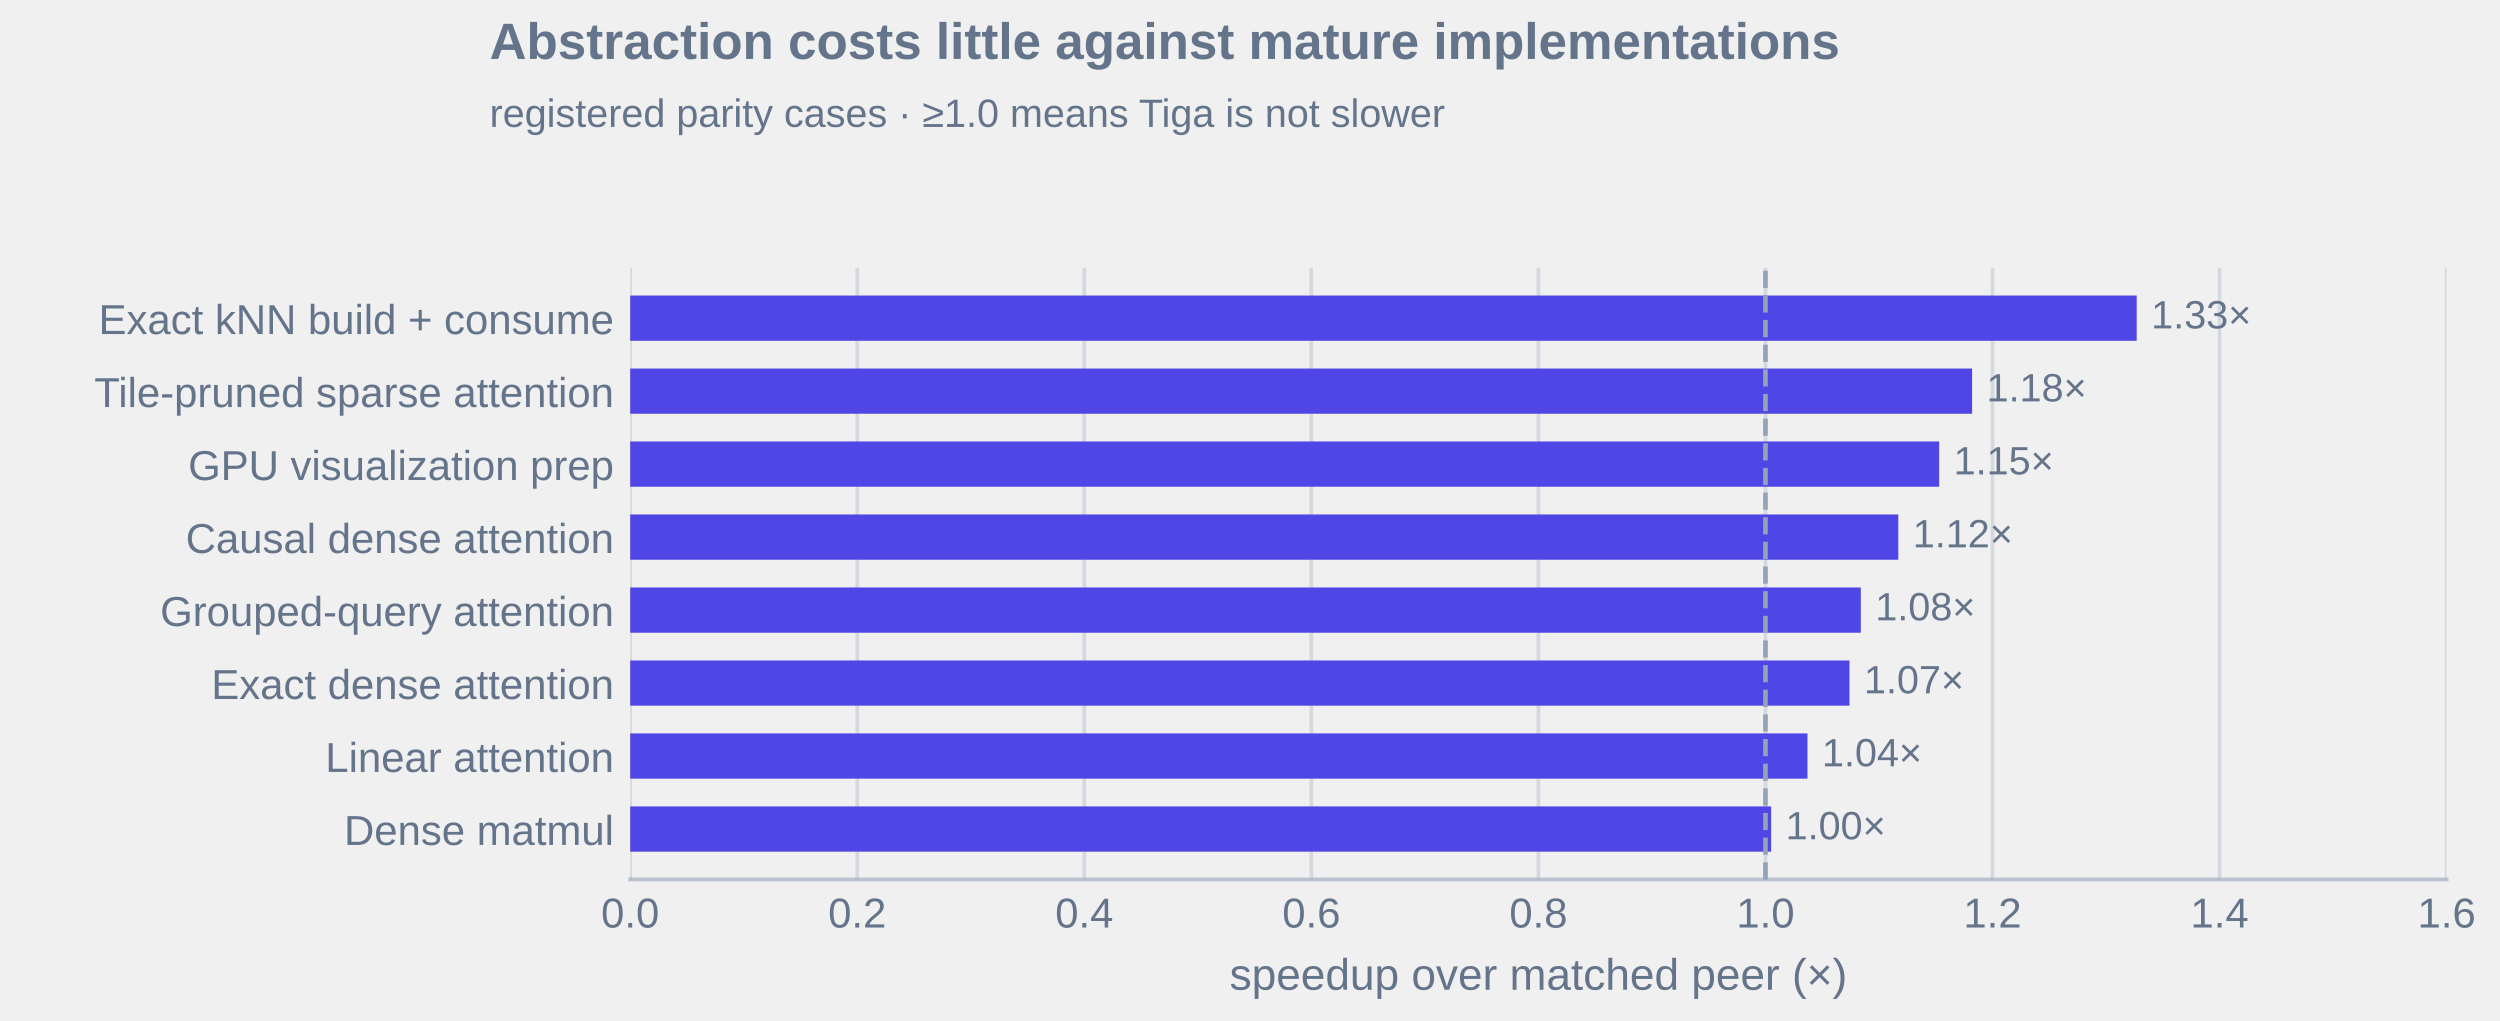
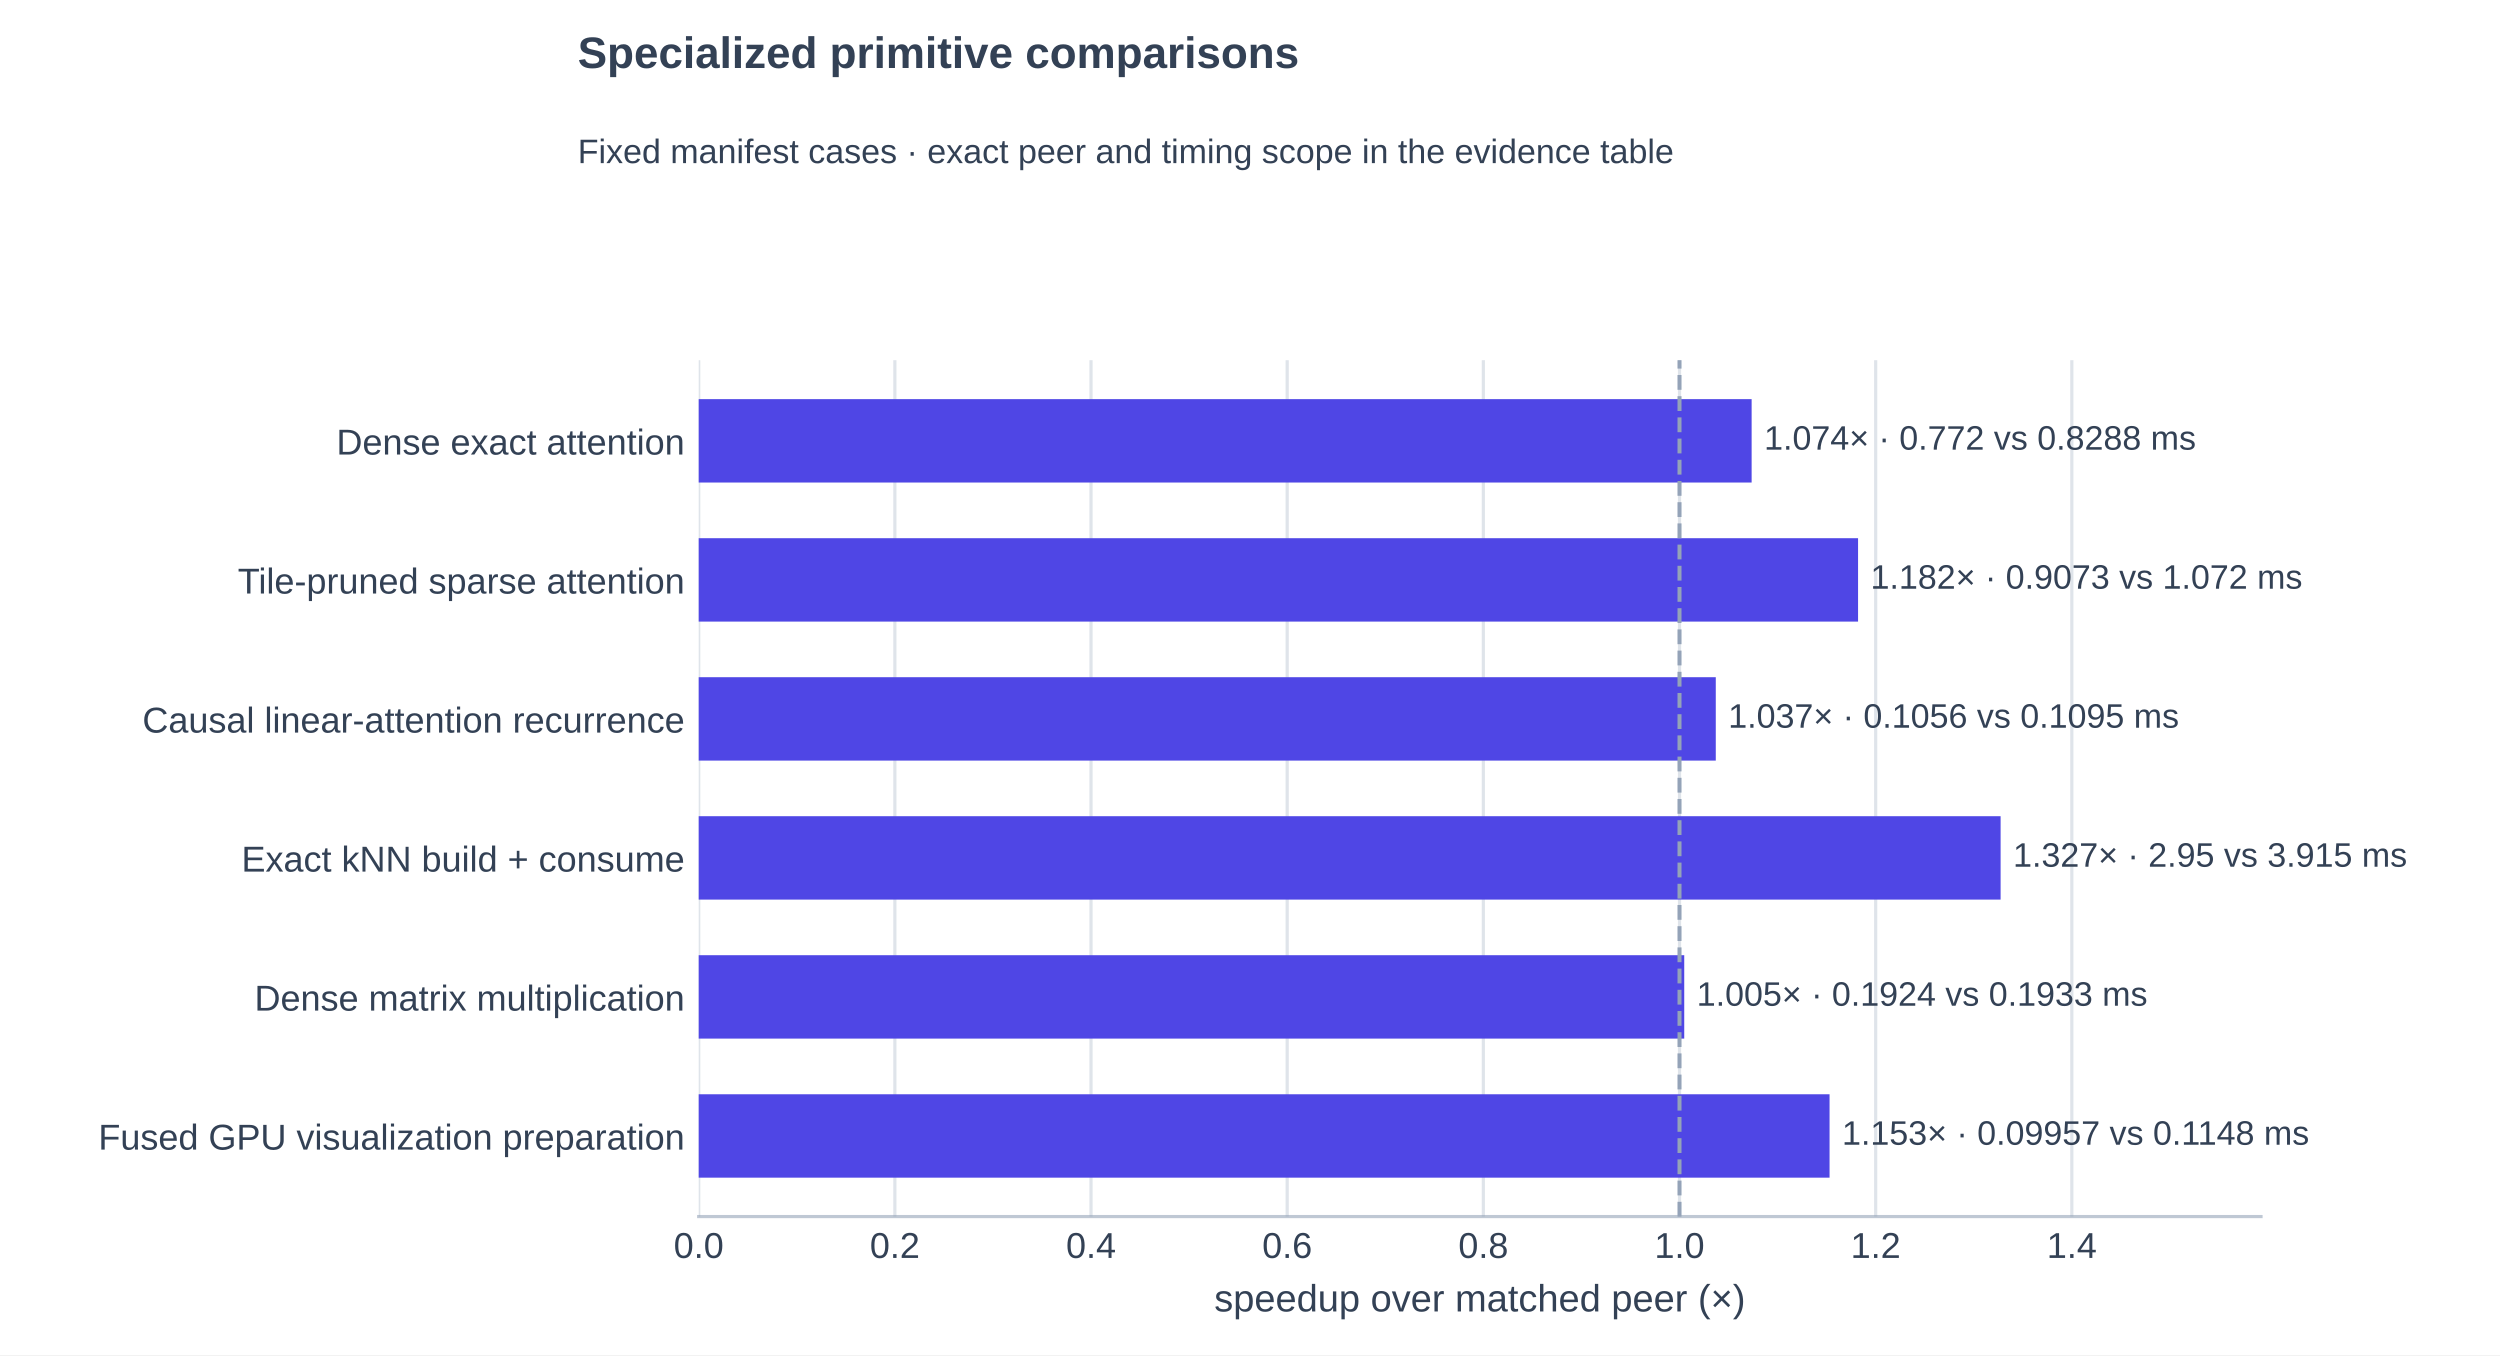
- <svg xmlns="http://www.w3.org/2000/svg" width="537.591pt" height="219.435pt" viewBox="0 0 537.591 219.435" version="1.1">
+ <svg xmlns="http://www.w3.org/2000/svg" width="625.042pt" height="338.804pt" viewBox="0 0 625.042 338.804" version="1.1">
  <defs>
    <style type="text/css">*{stroke-linejoin: round; stroke-linecap: butt}</style>
  </defs>
  <g id="figure_1">
    <g id="patch_1">
-       <path d="M 0 219.435  L 537.591 219.435  L 537.591 -0  L 0 -0  L 0 219.435  z " style="fill: none" />
+       <path d="M 0 338.804 L 625.042 338.804 L 625.042 0 L 0 0 z " style="fill: #ffffff" />
    </g>
    <g id="axes_1">
      <g id="patch_2">
-         <path d="M 135.515 189.114  L 526.115 189.114  L 526.115 57.57  L 135.515 57.57  L 135.515 189.114  z " style="fill: none" />
+         <path d="M 174.686 304.163 L 565.286 304.163 L 565.286 90.064 L 174.686 90.064 z " style="fill: #ffffff" />
      </g>
      <g id="matplotlib.axis_1">
        <g id="xtick_1">
          <g id="line2d_1">
-             <path d="M 135.515 189.114  L 135.515 57.57  " clip-path="url(#pfd7a4bce56)" style="fill: none; stroke: #94a3b8; stroke-opacity: 0.3; stroke-width: 0.8; stroke-linecap: square" />
+             <path d="M 174.686 304.163 L 174.686 90.064 " clip-path="url(#p5adb5a7f63)" style="fill: none; stroke: #94a3b8; stroke-opacity: 0.3; stroke-width: 0.8; stroke-linecap: square" />
          </g>
          <g id="line2d_2" />
          <g id="text_1">
-             <text style="font-size: 9px; font-family: 'Arial', 'Helvetica Neue', 'Helvetica', 'Liberation Sans', 'DejaVu Sans', sans-serif; text-anchor: middle; fill: #64748b" x="135.515" y="199.452" transform="rotate(-0 135.5145 199.4522)">0.0</text>
+             <text style="font-size: 9px; font-family: 'Arial', 'Helvetica Neue', 'Helvetica', 'Liberation Sans', 'DejaVu Sans', sans-serif; text-anchor: middle; fill: #334155" x="174.686" y="314.501" transform="rotate(-0 174.6856 314.501)">0.0</text>
          </g>
        </g>
        <g id="xtick_2">
          <g id="line2d_3">
-             <path d="M 184.34 189.114  L 184.34 57.57  " clip-path="url(#pfd7a4bce56)" style="fill: none; stroke: #94a3b8; stroke-opacity: 0.3; stroke-width: 0.8; stroke-linecap: square" />
+             <path d="M 223.73 304.163 L 223.73 90.064 " clip-path="url(#p5adb5a7f63)" style="fill: none; stroke: #94a3b8; stroke-opacity: 0.3; stroke-width: 0.8; stroke-linecap: square" />
          </g>
          <g id="line2d_4" />
          <g id="text_2">
-             <text style="font-size: 9px; font-family: 'Arial', 'Helvetica Neue', 'Helvetica', 'Liberation Sans', 'DejaVu Sans', sans-serif; text-anchor: middle; fill: #64748b" x="184.34" y="199.452" transform="rotate(-0 184.3395 199.4522)">0.2</text>
+             <text style="font-size: 9px; font-family: 'Arial', 'Helvetica Neue', 'Helvetica', 'Liberation Sans', 'DejaVu Sans', sans-serif; text-anchor: middle; fill: #334155" x="223.73" y="314.501" transform="rotate(-0 223.7296 314.501)">0.2</text>
          </g>
        </g>
        <g id="xtick_3">
          <g id="line2d_5">
-             <path d="M 233.165 189.114  L 233.165 57.57  " clip-path="url(#pfd7a4bce56)" style="fill: none; stroke: #94a3b8; stroke-opacity: 0.3; stroke-width: 0.8; stroke-linecap: square" />
+             <path d="M 272.774 304.163 L 272.774 90.064 " clip-path="url(#p5adb5a7f63)" style="fill: none; stroke: #94a3b8; stroke-opacity: 0.3; stroke-width: 0.8; stroke-linecap: square" />
          </g>
          <g id="line2d_6" />
          <g id="text_3">
-             <text style="font-size: 9px; font-family: 'Arial', 'Helvetica Neue', 'Helvetica', 'Liberation Sans', 'DejaVu Sans', sans-serif; text-anchor: middle; fill: #64748b" x="233.165" y="199.452" transform="rotate(-0 233.1645 199.4522)">0.4</text>
+             <text style="font-size: 9px; font-family: 'Arial', 'Helvetica Neue', 'Helvetica', 'Liberation Sans', 'DejaVu Sans', sans-serif; text-anchor: middle; fill: #334155" x="272.774" y="314.501" transform="rotate(-0 272.7736 314.501)">0.4</text>
          </g>
        </g>
        <g id="xtick_4">
          <g id="line2d_7">
-             <path d="M 281.99 189.114  L 281.99 57.57  " clip-path="url(#pfd7a4bce56)" style="fill: none; stroke: #94a3b8; stroke-opacity: 0.3; stroke-width: 0.8; stroke-linecap: square" />
+             <path d="M 321.818 304.163 L 321.818 90.064 " clip-path="url(#p5adb5a7f63)" style="fill: none; stroke: #94a3b8; stroke-opacity: 0.3; stroke-width: 0.8; stroke-linecap: square" />
          </g>
          <g id="line2d_8" />
          <g id="text_4">
-             <text style="font-size: 9px; font-family: 'Arial', 'Helvetica Neue', 'Helvetica', 'Liberation Sans', 'DejaVu Sans', sans-serif; text-anchor: middle; fill: #64748b" x="281.99" y="199.452" transform="rotate(-0 281.9895 199.4522)">0.6</text>
+             <text style="font-size: 9px; font-family: 'Arial', 'Helvetica Neue', 'Helvetica', 'Liberation Sans', 'DejaVu Sans', sans-serif; text-anchor: middle; fill: #334155" x="321.818" y="314.501" transform="rotate(-0 321.8176 314.501)">0.6</text>
          </g>
        </g>
        <g id="xtick_5">
          <g id="line2d_9">
-             <path d="M 330.815 189.114  L 330.815 57.57  " clip-path="url(#pfd7a4bce56)" style="fill: none; stroke: #94a3b8; stroke-opacity: 0.3; stroke-width: 0.8; stroke-linecap: square" />
+             <path d="M 370.862 304.163 L 370.862 90.064 " clip-path="url(#p5adb5a7f63)" style="fill: none; stroke: #94a3b8; stroke-opacity: 0.3; stroke-width: 0.8; stroke-linecap: square" />
          </g>
          <g id="line2d_10" />
          <g id="text_5">
-             <text style="font-size: 9px; font-family: 'Arial', 'Helvetica Neue', 'Helvetica', 'Liberation Sans', 'DejaVu Sans', sans-serif; text-anchor: middle; fill: #64748b" x="330.815" y="199.452" transform="rotate(-0 330.8145 199.4522)">0.8</text>
+             <text style="font-size: 9px; font-family: 'Arial', 'Helvetica Neue', 'Helvetica', 'Liberation Sans', 'DejaVu Sans', sans-serif; text-anchor: middle; fill: #334155" x="370.862" y="314.501" transform="rotate(-0 370.8616 314.501)">0.8</text>
          </g>
        </g>
        <g id="xtick_6">
          <g id="line2d_11">
-             <path d="M 379.64 189.114  L 379.64 57.57  " clip-path="url(#pfd7a4bce56)" style="fill: none; stroke: #94a3b8; stroke-opacity: 0.3; stroke-width: 0.8; stroke-linecap: square" />
+             <path d="M 419.906 304.163 L 419.906 90.064 " clip-path="url(#p5adb5a7f63)" style="fill: none; stroke: #94a3b8; stroke-opacity: 0.3; stroke-width: 0.8; stroke-linecap: square" />
          </g>
          <g id="line2d_12" />
          <g id="text_6">
-             <text style="font-size: 9px; font-family: 'Arial', 'Helvetica Neue', 'Helvetica', 'Liberation Sans', 'DejaVu Sans', sans-serif; text-anchor: middle; fill: #64748b" x="379.64" y="199.452" transform="rotate(-0 379.6395 199.4522)">1.0</text>
+             <text style="font-size: 9px; font-family: 'Arial', 'Helvetica Neue', 'Helvetica', 'Liberation Sans', 'DejaVu Sans', sans-serif; text-anchor: middle; fill: #334155" x="419.906" y="314.501" transform="rotate(-0 419.9056 314.501)">1.0</text>
          </g>
        </g>
        <g id="xtick_7">
          <g id="line2d_13">
-             <path d="M 428.465 189.114  L 428.465 57.57  " clip-path="url(#pfd7a4bce56)" style="fill: none; stroke: #94a3b8; stroke-opacity: 0.3; stroke-width: 0.8; stroke-linecap: square" />
+             <path d="M 468.95 304.163 L 468.95 90.064 " clip-path="url(#p5adb5a7f63)" style="fill: none; stroke: #94a3b8; stroke-opacity: 0.3; stroke-width: 0.8; stroke-linecap: square" />
          </g>
          <g id="line2d_14" />
          <g id="text_7">
-             <text style="font-size: 9px; font-family: 'Arial', 'Helvetica Neue', 'Helvetica', 'Liberation Sans', 'DejaVu Sans', sans-serif; text-anchor: middle; fill: #64748b" x="428.465" y="199.452" transform="rotate(-0 428.4645 199.4522)">1.2</text>
+             <text style="font-size: 9px; font-family: 'Arial', 'Helvetica Neue', 'Helvetica', 'Liberation Sans', 'DejaVu Sans', sans-serif; text-anchor: middle; fill: #334155" x="468.95" y="314.501" transform="rotate(-0 468.9496 314.501)">1.2</text>
          </g>
        </g>
        <g id="xtick_8">
          <g id="line2d_15">
-             <path d="M 477.29 189.114  L 477.29 57.57  " clip-path="url(#pfd7a4bce56)" style="fill: none; stroke: #94a3b8; stroke-opacity: 0.3; stroke-width: 0.8; stroke-linecap: square" />
+             <path d="M 517.994 304.163 L 517.994 90.064 " clip-path="url(#p5adb5a7f63)" style="fill: none; stroke: #94a3b8; stroke-opacity: 0.3; stroke-width: 0.8; stroke-linecap: square" />
          </g>
          <g id="line2d_16" />
          <g id="text_8">
-             <text style="font-size: 9px; font-family: 'Arial', 'Helvetica Neue', 'Helvetica', 'Liberation Sans', 'DejaVu Sans', sans-serif; text-anchor: middle; fill: #64748b" x="477.29" y="199.452" transform="rotate(-0 477.2895 199.4522)">1.4</text>
+             <text style="font-size: 9px; font-family: 'Arial', 'Helvetica Neue', 'Helvetica', 'Liberation Sans', 'DejaVu Sans', sans-serif; text-anchor: middle; fill: #334155" x="517.994" y="314.501" transform="rotate(-0 517.9936 314.501)">1.4</text>
          </g>
        </g>
-         <g id="xtick_9">
-           <g id="line2d_17">
-             <path d="M 526.115 189.114  L 526.115 57.57  " clip-path="url(#pfd7a4bce56)" style="fill: none; stroke: #94a3b8; stroke-opacity: 0.3; stroke-width: 0.8; stroke-linecap: square" />
-           </g>
-           <g id="line2d_18" />
-           <g id="text_9">
-             <text style="font-size: 9px; font-family: 'Arial', 'Helvetica Neue', 'Helvetica', 'Liberation Sans', 'DejaVu Sans', sans-serif; text-anchor: middle; fill: #64748b" x="526.115" y="199.452" transform="rotate(-0 526.1145 199.4522)">1.6</text>
-           </g>
-         </g>
-         <g id="text_10">
-           <text style="font-size: 9.5px; font-family: 'Arial', 'Helvetica Neue', 'Helvetica', 'Liberation Sans', 'DejaVu Sans', sans-serif; text-anchor: middle; fill: #64748b" x="330.815" y="212.833" transform="rotate(-0 330.8145 212.8328)">speedup over matched peer (×)</text>
+         <g id="text_9">
+           <text style="font-size: 9.5px; font-family: 'Arial', 'Helvetica Neue', 'Helvetica', 'Liberation Sans', 'DejaVu Sans', sans-serif; text-anchor: middle; fill: #334155" x="369.986" y="327.882" transform="rotate(-0 369.9856 327.8816)">speedup over matched peer (×)</text>
        </g>
      </g>
      <g id="matplotlib.axis_2">
        <g id="ytick_1">
-           <g id="line2d_19" />
-           <g id="text_11">
-             <text style="font-size: 9px; font-family: 'Arial', 'Helvetica Neue', 'Helvetica', 'Liberation Sans', 'DejaVu Sans', sans-serif; text-anchor: end; fill: #64748b" x="132.015" y="71.834" transform="rotate(-0 132.0145 71.83388)">Exact kNN build + consume</text>
+           <g id="line2d_17" />
+           <g id="text_10">
+             <text style="font-size: 9px; font-family: 'Arial', 'Helvetica Neue', 'Helvetica', 'Liberation Sans', 'DejaVu Sans', sans-serif; text-anchor: end; fill: #334155" x="171.186" y="113.642" transform="rotate(-0 171.1856 113.6419)">Dense exact attention</text>
          </g>
        </g>
        <g id="ytick_2">
-           <g id="line2d_20" />
-           <g id="text_12">
-             <text style="font-size: 9px; font-family: 'Arial', 'Helvetica Neue', 'Helvetica', 'Liberation Sans', 'DejaVu Sans', sans-serif; text-anchor: end; fill: #64748b" x="132.015" y="87.528" transform="rotate(-0 132.0145 87.52751)">Tile-pruned sparse attention</text>
+           <g id="line2d_18" />
+           <g id="text_11">
+             <text style="font-size: 9px; font-family: 'Arial', 'Helvetica Neue', 'Helvetica', 'Liberation Sans', 'DejaVu Sans', sans-serif; text-anchor: end; fill: #334155" x="171.186" y="148.398" transform="rotate(-0 171.1856 148.3982)">Tile-pruned sparse attention</text>
          </g>
        </g>
        <g id="ytick_3">
-           <g id="line2d_21" />
-           <g id="text_13">
-             <text style="font-size: 9px; font-family: 'Arial', 'Helvetica Neue', 'Helvetica', 'Liberation Sans', 'DejaVu Sans', sans-serif; text-anchor: end; fill: #64748b" x="132.015" y="103.221" transform="rotate(-0 132.0145 103.2211)">GPU visualization prep</text>
+           <g id="line2d_19" />
+           <g id="text_12">
+             <text style="font-size: 9px; font-family: 'Arial', 'Helvetica Neue', 'Helvetica', 'Liberation Sans', 'DejaVu Sans', sans-serif; text-anchor: end; fill: #334155" x="171.186" y="183.155" transform="rotate(-0 171.1856 183.1546)">Causal linear-attention recurrence</text>
          </g>
        </g>
        <g id="ytick_4">
-           <g id="line2d_22" />
-           <g id="text_14">
-             <text style="font-size: 9px; font-family: 'Arial', 'Helvetica Neue', 'Helvetica', 'Liberation Sans', 'DejaVu Sans', sans-serif; text-anchor: end; fill: #64748b" x="132.015" y="118.915" transform="rotate(-0 132.0145 118.9148)">Causal dense attention</text>
+           <g id="line2d_20" />
+           <g id="text_13">
+             <text style="font-size: 9px; font-family: 'Arial', 'Helvetica Neue', 'Helvetica', 'Liberation Sans', 'DejaVu Sans', sans-serif; text-anchor: end; fill: #334155" x="171.186" y="217.911" transform="rotate(-0 171.1856 217.911)">Exact kNN build + consume</text>
          </g>
        </g>
        <g id="ytick_5">
-           <g id="line2d_23" />
-           <g id="text_15">
-             <text style="font-size: 9px; font-family: 'Arial', 'Helvetica Neue', 'Helvetica', 'Liberation Sans', 'DejaVu Sans', sans-serif; text-anchor: end; fill: #64748b" x="132.015" y="134.608" transform="rotate(-0 132.0145 134.6084)">Grouped-query attention</text>
+           <g id="line2d_21" />
+           <g id="text_14">
+             <text style="font-size: 9px; font-family: 'Arial', 'Helvetica Neue', 'Helvetica', 'Liberation Sans', 'DejaVu Sans', sans-serif; text-anchor: end; fill: #334155" x="171.186" y="252.667" transform="rotate(-0 171.1856 252.6673)">Dense matrix multiplication</text>
          </g>
        </g>
        <g id="ytick_6">
-           <g id="line2d_24" />
-           <g id="text_16">
-             <text style="font-size: 9px; font-family: 'Arial', 'Helvetica Neue', 'Helvetica', 'Liberation Sans', 'DejaVu Sans', sans-serif; text-anchor: end; fill: #64748b" x="132.015" y="150.302" transform="rotate(-0 132.0145 150.302)">Exact dense attention</text>
-           </g>
-         </g>
-         <g id="ytick_7">
-           <g id="line2d_25" />
-           <g id="text_17">
-             <text style="font-size: 9px; font-family: 'Arial', 'Helvetica Neue', 'Helvetica', 'Liberation Sans', 'DejaVu Sans', sans-serif; text-anchor: end; fill: #64748b" x="132.015" y="165.996" transform="rotate(-0 132.0145 165.9957)">Linear attention</text>
-           </g>
-         </g>
-         <g id="ytick_8">
-           <g id="line2d_26" />
-           <g id="text_18">
-             <text style="font-size: 9px; font-family: 'Arial', 'Helvetica Neue', 'Helvetica', 'Liberation Sans', 'DejaVu Sans', sans-serif; text-anchor: end; fill: #64748b" x="132.015" y="181.689" transform="rotate(-0 132.0145 181.6893)">Dense matmul</text>
+           <g id="line2d_22" />
+           <g id="text_15">
+             <text style="font-size: 9px; font-family: 'Arial', 'Helvetica Neue', 'Helvetica', 'Liberation Sans', 'DejaVu Sans', sans-serif; text-anchor: end; fill: #334155" x="171.186" y="287.424" transform="rotate(-0 171.1856 287.4237)">Fused GPU visualization preparation</text>
          </g>
        </g>
      </g>
      <g id="patch_3">
-         <path d="M 135.515 189.114  L 526.115 189.114  " style="fill: none; opacity: 0.6; stroke: #94a3b8; stroke-width: 0.8; stroke-linejoin: miter; stroke-linecap: square" />
+         <path d="M 174.686 304.163 L 565.286 304.163 " style="fill: none; opacity: 0.6; stroke: #94a3b8; stroke-width: 0.8; stroke-linejoin: miter; stroke-linecap: square" />
      </g>
      <g id="patch_4">
-         <path d="M 135.515 63.55  L 459.468 63.55  L 459.468 73.28  L 135.515 73.28  z " clip-path="url(#pfd7a4bce56)" style="fill: #4f46e5" />
+         <path d="M 174.686 99.796 L 437.938 99.796 L 437.938 120.649 L 174.686 120.649 z " clip-path="url(#p5adb5a7f63)" style="fill: #4f46e5" />
      </g>
      <g id="patch_5">
-         <path d="M 135.515 79.243  L 424.07 79.243  L 424.07 88.973  L 135.515 88.973  z " clip-path="url(#pfd7a4bce56)" style="fill: #4f46e5" />
+         <path d="M 174.686 134.552 L 464.547 134.552 L 464.547 155.406 L 174.686 155.406 z " clip-path="url(#p5adb5a7f63)" style="fill: #4f46e5" />
      </g>
      <g id="patch_6">
-         <path d="M 135.515 94.937  L 416.991 94.937  L 416.991 104.667  L 135.515 104.667  z " clip-path="url(#pfd7a4bce56)" style="fill: #4f46e5" />
+         <path d="M 174.686 169.308 L 428.974 169.308 L 428.974 190.162 L 174.686 190.162 z " clip-path="url(#p5adb5a7f63)" style="fill: #4f46e5" />
      </g>
      <g id="patch_7">
-         <path d="M 135.515 110.63  L 408.202 110.63  L 408.202 120.36  L 135.515 120.36  z " clip-path="url(#pfd7a4bce56)" style="fill: #4f46e5" />
+         <path d="M 174.686 204.065 L 500.186 204.065 L 500.186 224.919 L 174.686 224.919 z " clip-path="url(#p5adb5a7f63)" style="fill: #4f46e5" />
      </g>
      <g id="patch_8">
-         <path d="M 135.515 126.324  L 400.146 126.324  L 400.146 136.054  L 135.515 136.054  z " clip-path="url(#pfd7a4bce56)" style="fill: #4f46e5" />
+         <path d="M 174.686 238.821 L 421.088 238.821 L 421.088 259.675 L 174.686 259.675 z " clip-path="url(#p5adb5a7f63)" style="fill: #4f46e5" />
      </g>
      <g id="patch_9">
-         <path d="M 135.515 142.018  L 397.705 142.018  L 397.705 151.748  L 135.515 151.748  z " clip-path="url(#pfd7a4bce56)" style="fill: #4f46e5" />
+         <path d="M 174.686 273.577 L 457.42 273.577 L 457.42 294.431 L 174.686 294.431 z " clip-path="url(#p5adb5a7f63)" style="fill: #4f46e5" />
      </g>
-       <g id="patch_10">
-         <path d="M 135.515 157.711  L 388.672 157.711  L 388.672 167.441  L 135.515 167.441  z " clip-path="url(#pfd7a4bce56)" style="fill: #4f46e5" />
+       <g id="text_16">
+         <text style="font-size: 8.5px; font-family: 'Arial', 'Helvetica Neue', 'Helvetica', 'Liberation Sans', 'DejaVu Sans', sans-serif; text-anchor: start; fill: #334155" x="441.062" y="112.431" transform="rotate(-0 441.0624 112.4306)">1.074× · 0.772 vs 0.8288 ms</text>
      </g>
-       <g id="patch_11">
-         <path d="M 135.515 173.405  L 380.86 173.405  L 380.86 183.135  L 135.515 183.135  z " clip-path="url(#pfd7a4bce56)" style="fill: #4f46e5" />
+       <g id="text_17">
+         <text style="font-size: 8.5px; font-family: 'Arial', 'Helvetica Neue', 'Helvetica', 'Liberation Sans', 'DejaVu Sans', sans-serif; text-anchor: start; fill: #334155" x="467.672" y="147.187" transform="rotate(-0 467.6721 147.1869)">1.182× · 0.9073 vs 1.072 ms</text>
+       </g>
+       <g id="text_18">
+         <text style="font-size: 8.5px; font-family: 'Arial', 'Helvetica Neue', 'Helvetica', 'Liberation Sans', 'DejaVu Sans', sans-serif; text-anchor: start; fill: #334155" x="432.099" y="181.943" transform="rotate(-0 432.0989 181.9433)">1.037× · 0.1056 vs 0.1095 ms</text>
      </g>
      <g id="text_19">
-         <text style="font-size: 8.5px; font-family: 'Arial', 'Helvetica Neue', 'Helvetica', 'Liberation Sans', 'DejaVu Sans', sans-serif; text-anchor: start; fill: #64748b" x="462.593" y="70.623" transform="rotate(-0 462.5932 70.62259)">1.33×</text>
+         <text style="font-size: 8.5px; font-family: 'Arial', 'Helvetica Neue', 'Helvetica', 'Liberation Sans', 'DejaVu Sans', sans-serif; text-anchor: start; fill: #334155" x="503.31" y="216.7" transform="rotate(-0 503.3104 216.6997)">1.327× · 2.95 vs 3.915 ms</text>
      </g>
      <g id="text_20">
-         <text style="font-size: 8.5px; font-family: 'Arial', 'Helvetica Neue', 'Helvetica', 'Liberation Sans', 'DejaVu Sans', sans-serif; text-anchor: start; fill: #64748b" x="427.195" y="86.316" transform="rotate(-0 427.1951 86.31622)">1.18×</text>
+         <text style="font-size: 8.5px; font-family: 'Arial', 'Helvetica Neue', 'Helvetica', 'Liberation Sans', 'DejaVu Sans', sans-serif; text-anchor: start; fill: #334155" x="424.213" y="251.456" transform="rotate(-0 424.2131 251.456)">1.005× · 0.1924 vs 0.1933 ms</text>
      </g>
      <g id="text_21">
-         <text style="font-size: 8.5px; font-family: 'Arial', 'Helvetica Neue', 'Helvetica', 'Liberation Sans', 'DejaVu Sans', sans-serif; text-anchor: start; fill: #64748b" x="420.115" y="102.01" transform="rotate(-0 420.1155 102.0098)">1.15×</text>
+         <text style="font-size: 8.5px; font-family: 'Arial', 'Helvetica Neue', 'Helvetica', 'Liberation Sans', 'DejaVu Sans', sans-serif; text-anchor: start; fill: #334155" x="460.544" y="286.212" transform="rotate(-0 460.5444 286.2124)">1.153× · 0.09957 vs 0.1148 ms</text>
      </g>
-       <g id="text_22">
-         <text style="font-size: 8.5px; font-family: 'Arial', 'Helvetica Neue', 'Helvetica', 'Liberation Sans', 'DejaVu Sans', sans-serif; text-anchor: start; fill: #64748b" x="411.327" y="117.703" transform="rotate(-0 411.327 117.7035)">1.12×</text>
-       </g>
-       <g id="text_23">
-         <text style="font-size: 8.5px; font-family: 'Arial', 'Helvetica Neue', 'Helvetica', 'Liberation Sans', 'DejaVu Sans', sans-serif; text-anchor: start; fill: #64748b" x="403.271" y="133.397" transform="rotate(-0 403.2708 133.3971)">1.08×</text>
-       </g>
-       <g id="text_24">
-         <text style="font-size: 8.5px; font-family: 'Arial', 'Helvetica Neue', 'Helvetica', 'Liberation Sans', 'DejaVu Sans', sans-serif; text-anchor: start; fill: #64748b" x="400.83" y="149.091" transform="rotate(-0 400.8296 149.0907)">1.07×</text>
-       </g>
-       <g id="text_25">
-         <text style="font-size: 8.5px; font-family: 'Arial', 'Helvetica Neue', 'Helvetica', 'Liberation Sans', 'DejaVu Sans', sans-serif; text-anchor: start; fill: #64748b" x="391.797" y="164.784" transform="rotate(-0 391.797 164.7844)">1.04×</text>
-       </g>
-       <g id="text_26">
-         <text style="font-size: 8.5px; font-family: 'Arial', 'Helvetica Neue', 'Helvetica', 'Liberation Sans', 'DejaVu Sans', sans-serif; text-anchor: start; fill: #64748b" x="383.985" y="180.478" transform="rotate(-0 383.985 180.478)">1.00×</text>
-       </g>
-       <g id="line2d_27">
-         <path d="M 379.64 189.114  L 379.64 57.57  " clip-path="url(#pfd7a4bce56)" style="fill: none; stroke-dasharray: 3.7,1.6; stroke-dashoffset: 0; stroke: #94a3b8" />
+       <g id="line2d_23">
+         <path d="M 419.906 304.163 L 419.906 90.064 " clip-path="url(#p5adb5a7f63)" style="fill: none; stroke-dasharray: 3.7,1.6; stroke-dashoffset: 0; stroke: #94a3b8" />
      </g>
    </g>
-     <g id="text_27">
-       <text style="font-weight: 600; font-size: 11px; font-family: 'Arial', 'Helvetica Neue', 'Helvetica', 'Liberation Sans', 'DejaVu Sans', sans-serif; text-anchor: start; fill: #64748b" x="105.275" y="12.678" transform="rotate(-0 105.2745 12.67828)">Abstraction costs little against mature implementations</text>
+     <g id="text_22">
+       <text style="font-weight: 700; font-size: 11px; font-family: 'Arial', 'Helvetica Neue', 'Helvetica', 'Liberation Sans', 'DejaVu Sans', sans-serif; text-anchor: start; fill: #334155" x="144.446" y="16.998" transform="rotate(-0 144.4456 16.99828)">Specialized primitive comparisons</text>
    </g>
-     <g id="text_28">
-       <text style="font-size: 8.5px; font-family: 'Arial', 'Helvetica Neue', 'Helvetica', 'Liberation Sans', 'DejaVu Sans', sans-serif; text-anchor: start; fill: #64748b" x="105.275" y="27.294" transform="rotate(-0 105.2745 27.29428)">registered parity cases · ≥1.0 means Tiga is not slower</text>
+     <g id="text_23">
+       <text style="font-size: 8.5px; font-family: 'Arial', 'Helvetica Neue', 'Helvetica', 'Liberation Sans', 'DejaVu Sans', sans-serif; text-anchor: start; fill: #334155" x="144.446" y="40.787" transform="rotate(-0 144.4456 40.78708)">Fixed manifest cases · exact peer and timing scope in the evidence table</text>
    </g>
  </g>
  <defs>
-     <clipPath id="pfd7a4bce56">
-       <rect x="135.515" y="57.57" width="390.6" height="131.544" />
+     <clipPath id="p5adb5a7f63">
+       <rect x="174.686" y="90.064" width="390.6" height="214.099" />
    </clipPath>
  </defs>
</svg>
